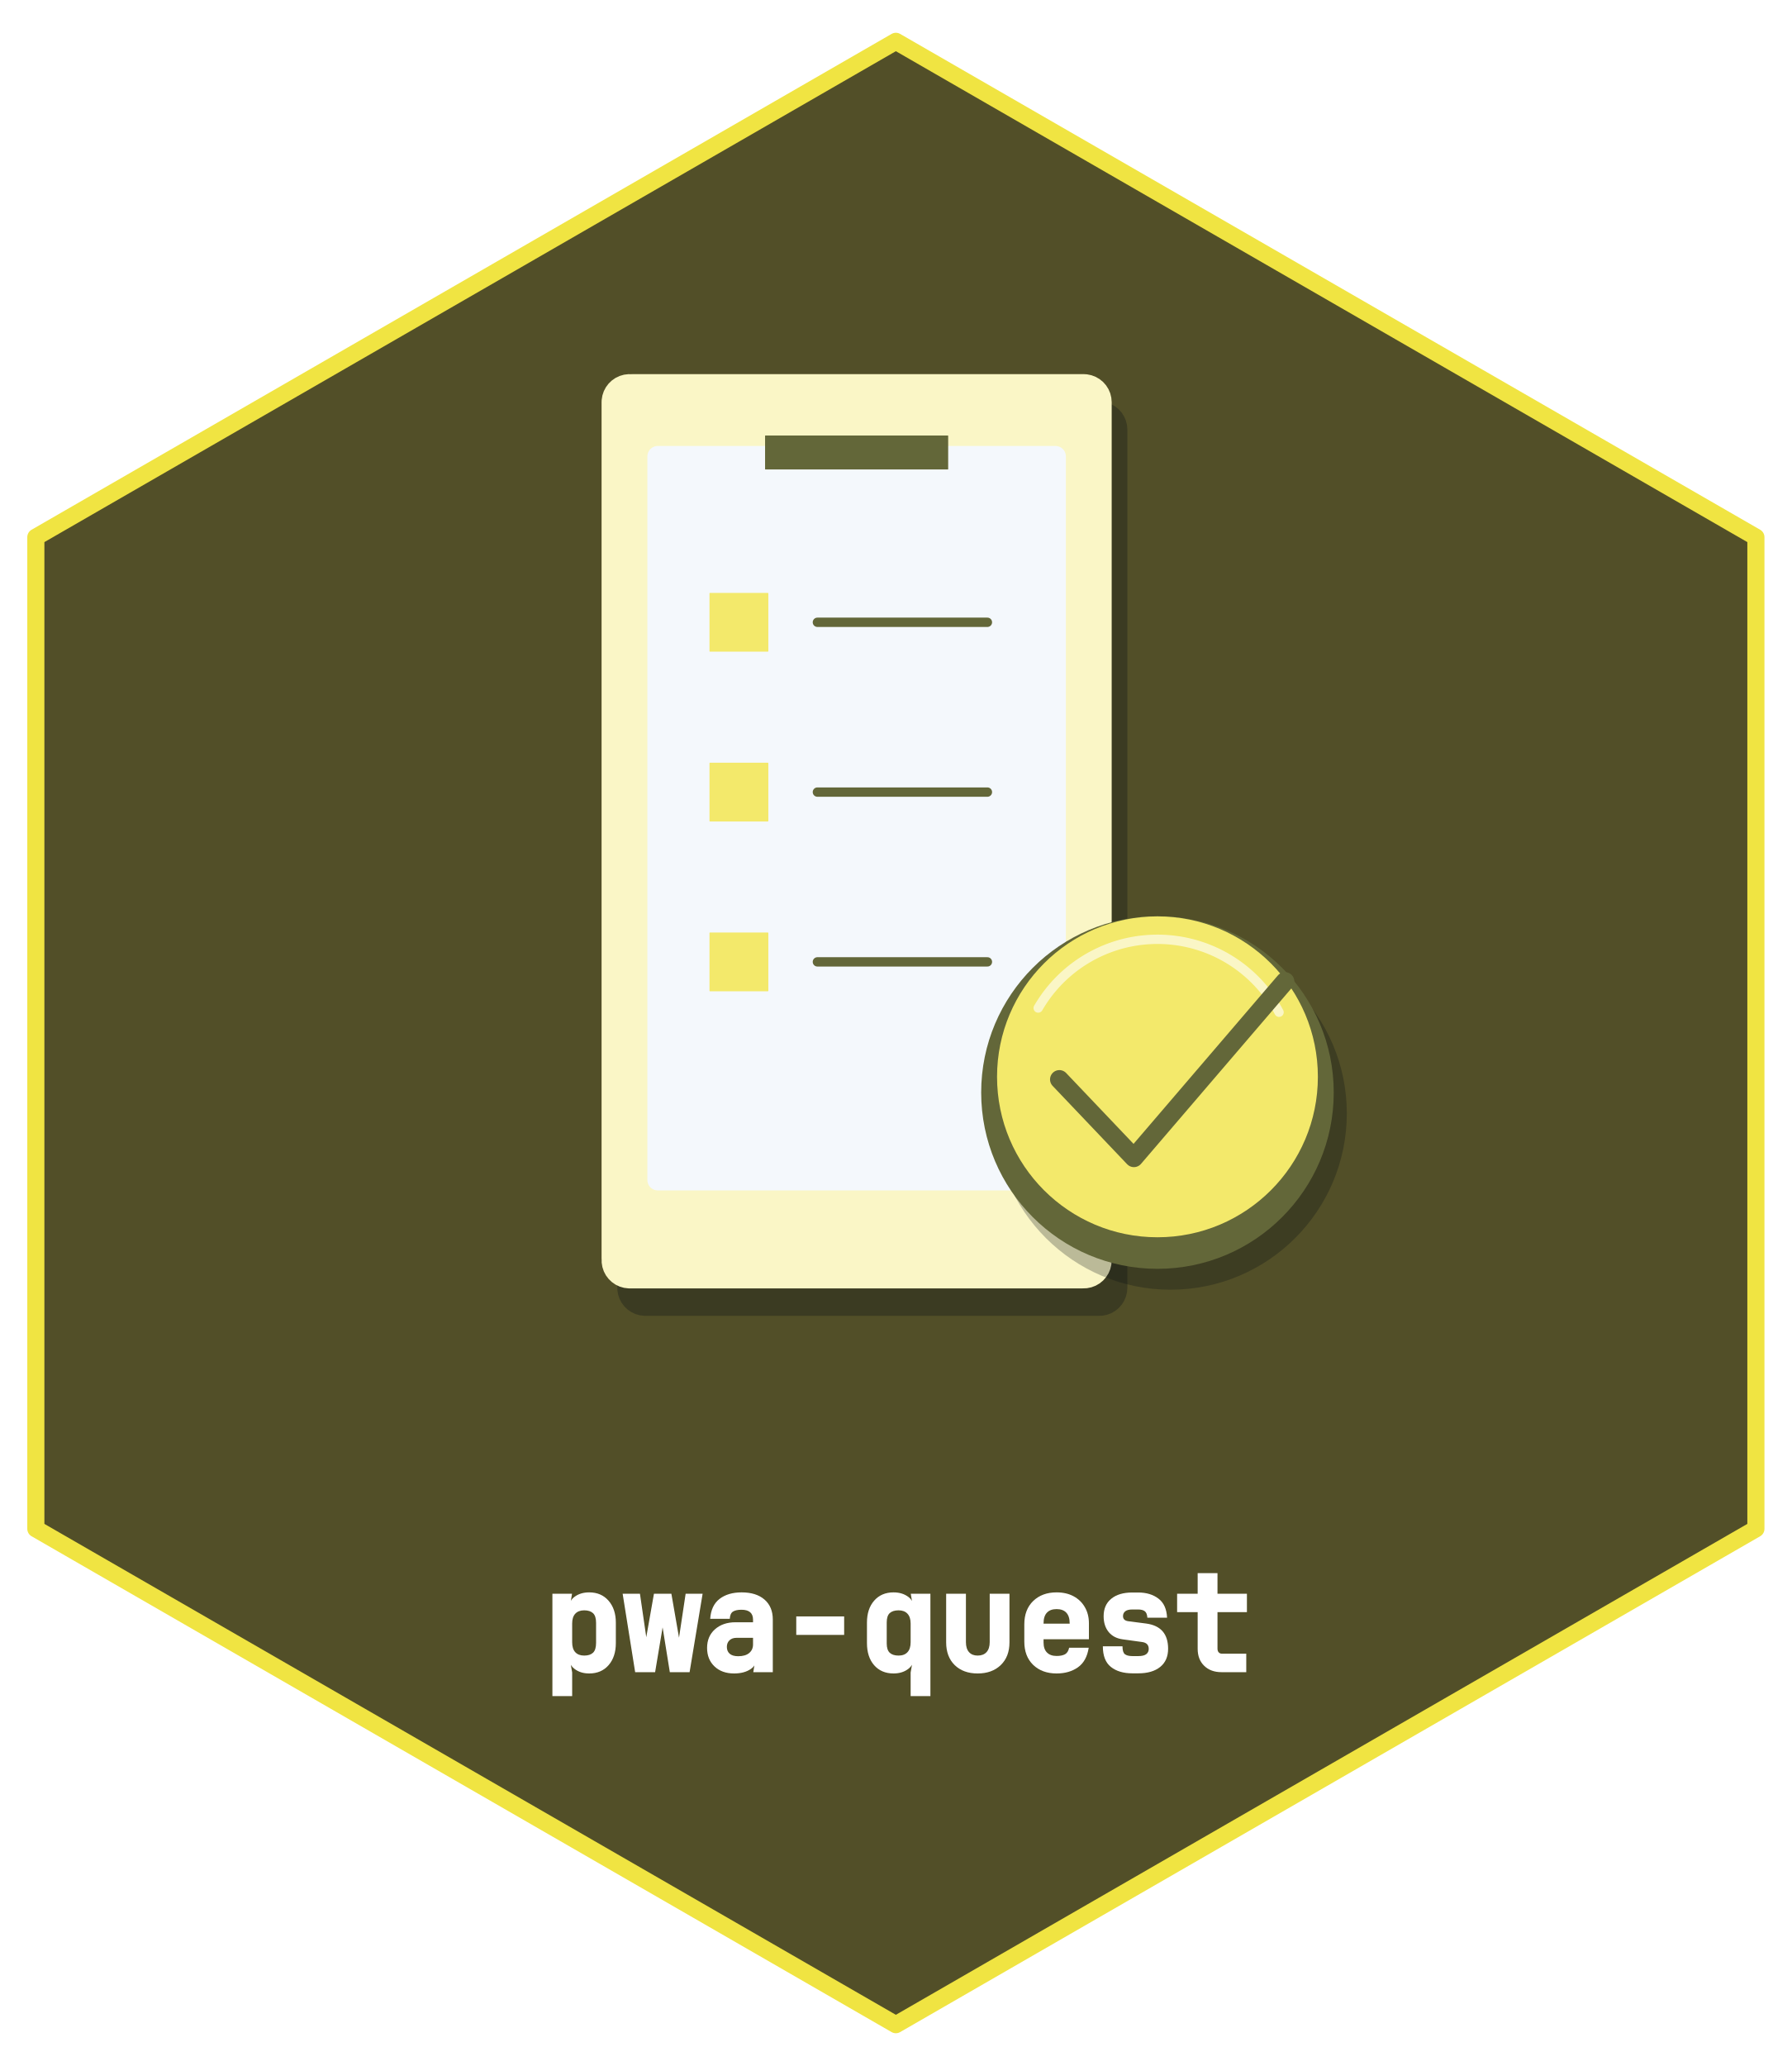
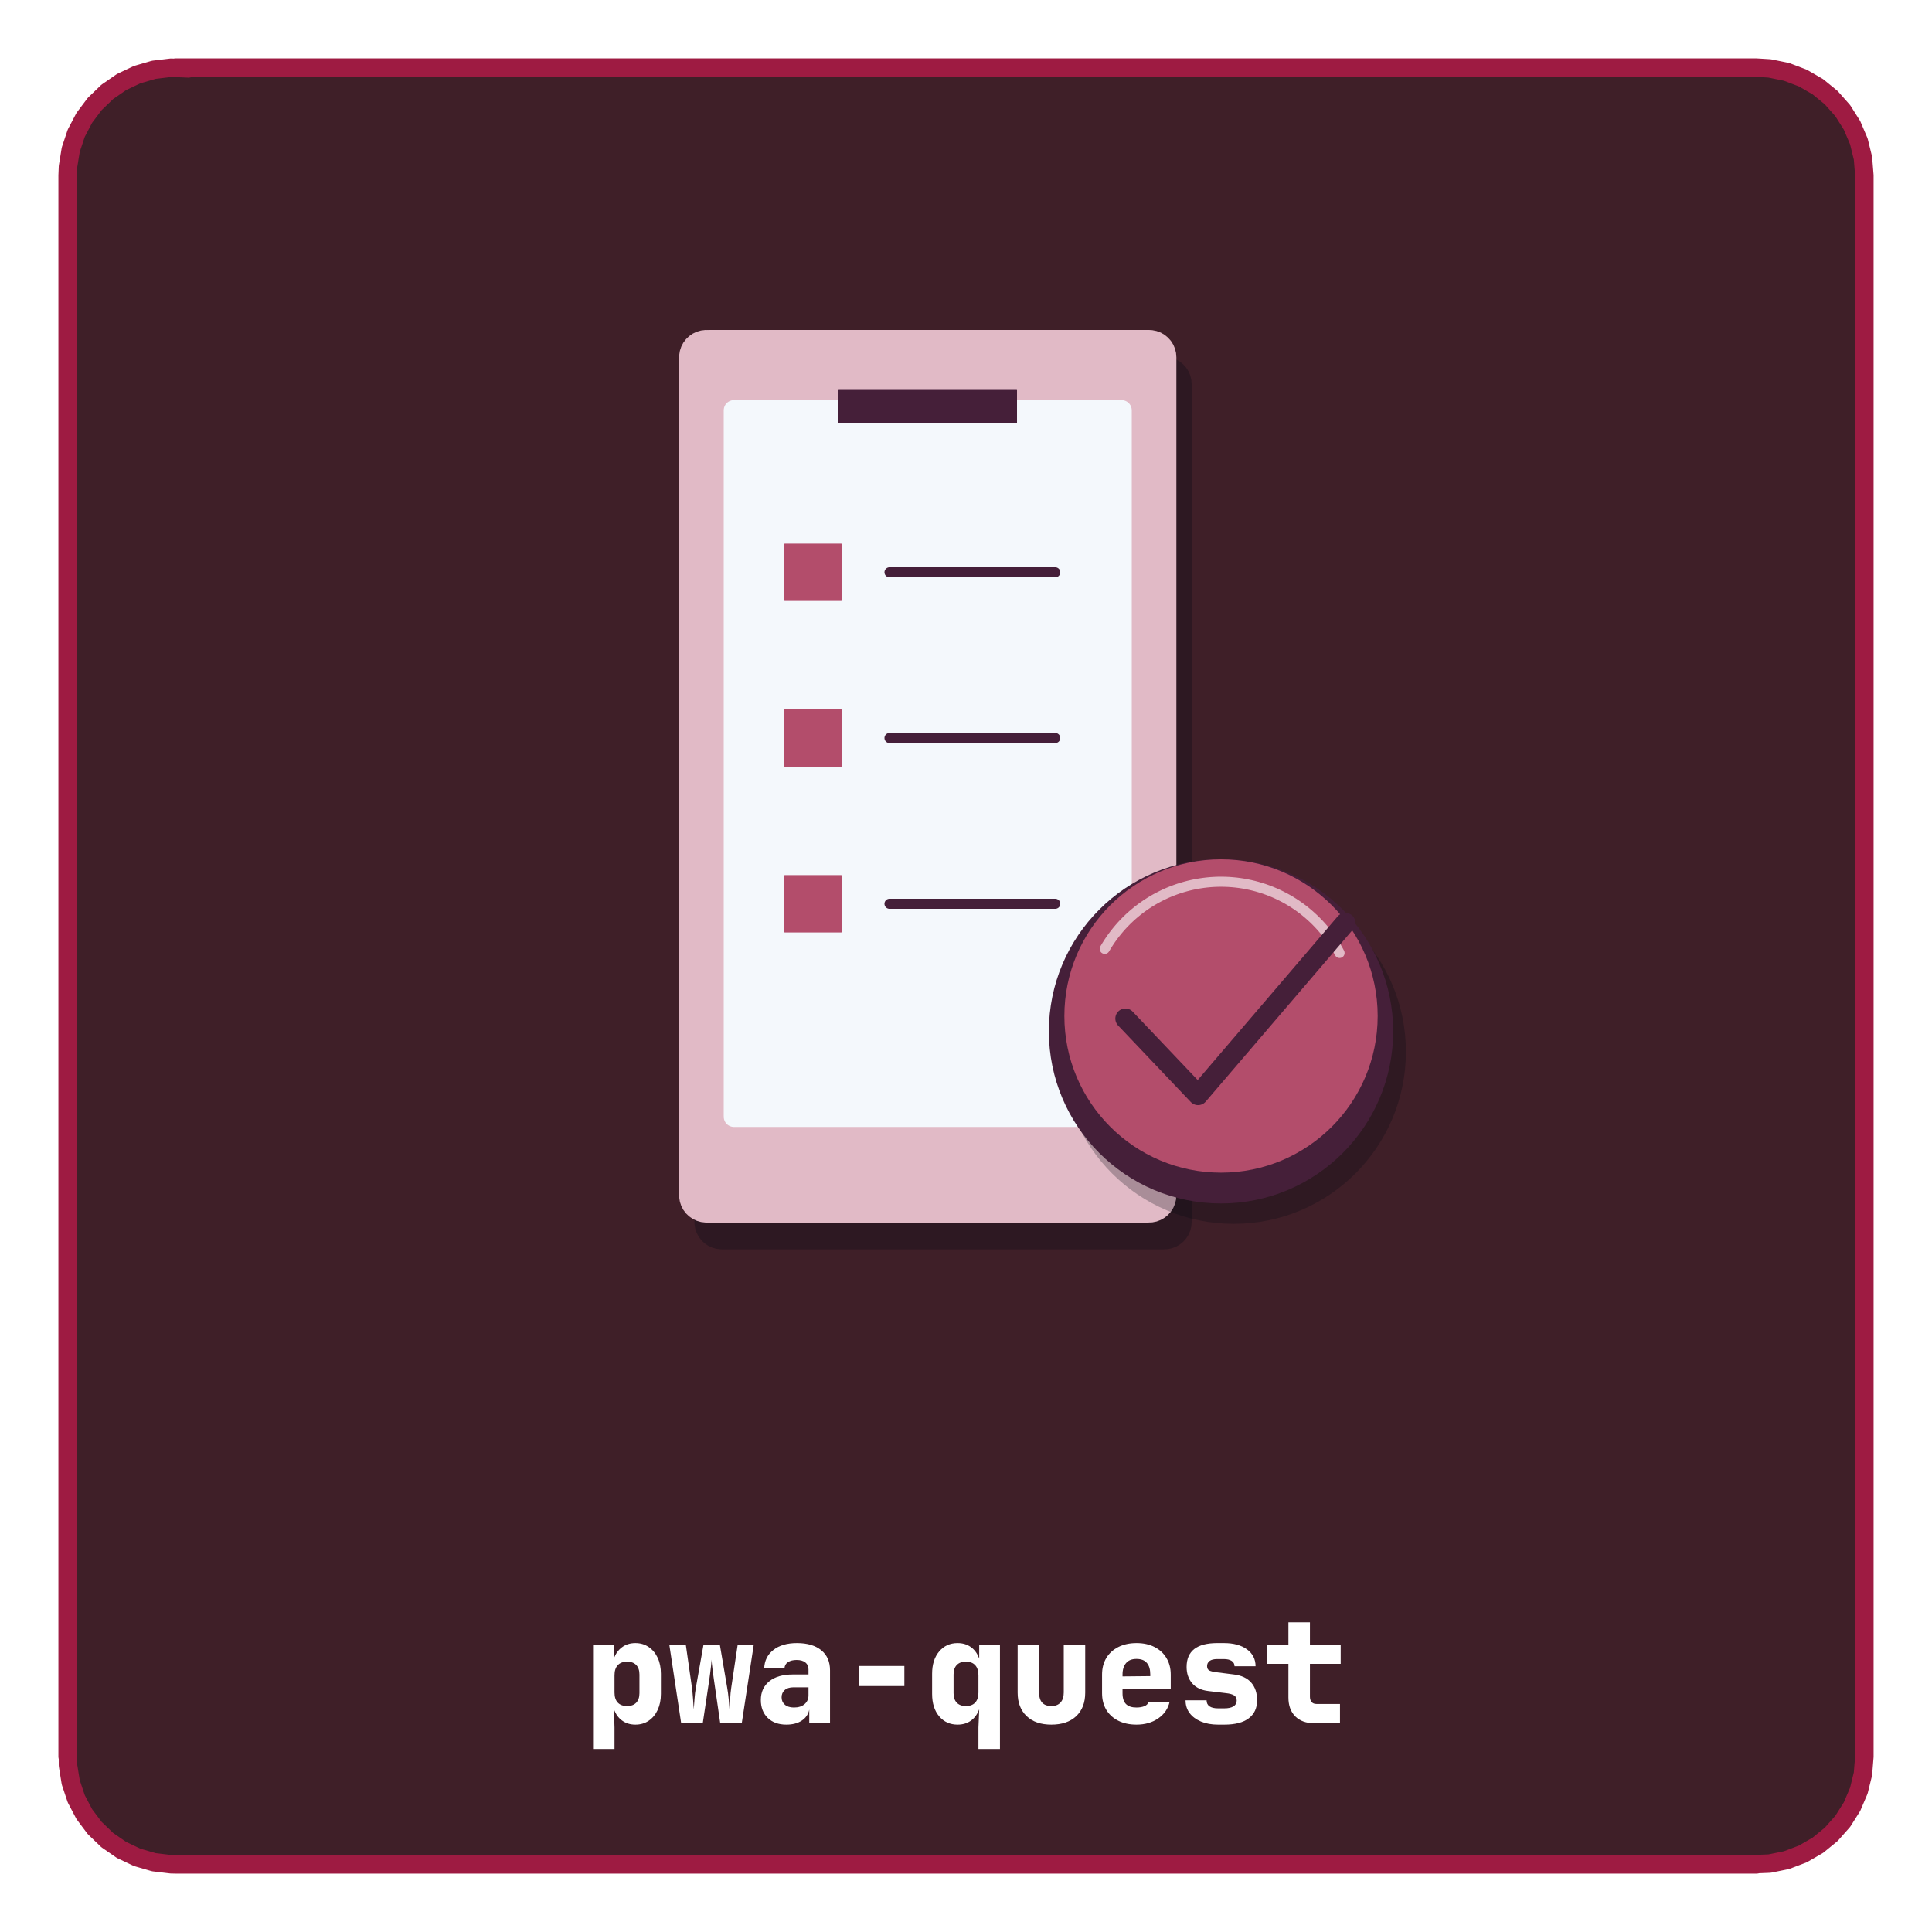
- <svg xmlns="http://www.w3.org/2000/svg" xmlns:xlink="http://www.w3.org/1999/xlink" width="432" height="498" viewBox="0 0 432 498">
+ <svg xmlns="http://www.w3.org/2000/svg" xmlns:xlink="http://www.w3.org/1999/xlink" width="432pt" height="432pt" viewBox="0 0 432 432">
  <defs>
    <g>
      <g id="glyph-0-0">
-         <path d="M 2.688 5.766 L 2.688 -18.906 L 7.422 -18.906 L 6.766 -14.922 C 6.609 -16.328 7.008 -17.395 7.969 -18.125 C 8.938 -18.863 10.133 -19.234 11.562 -19.234 C 13.508 -19.234 15.066 -18.562 16.234 -17.219 C 17.398 -15.875 17.984 -14.117 17.984 -11.953 L 17.984 -7 C 17.984 -4.801 17.398 -3.031 16.234 -1.688 C 15.066 -0.352 13.508 0.312 11.562 0.312 C 10.125 0.312 8.922 -0.07 7.953 -0.844 C 6.984 -1.613 6.566 -2.691 6.703 -4.078 L 6.734 -4.078 L 7.453 0.078 L 7.453 5.766 Z M 10.359 -4 C 11.285 -4 11.992 -4.227 12.484 -4.688 C 12.973 -5.156 13.219 -5.945 13.219 -7.062 L 13.219 -11.891 C 13.219 -12.984 12.973 -13.758 12.484 -14.219 C 11.992 -14.676 11.285 -14.906 10.359 -14.906 C 9.43 -14.906 8.711 -14.633 8.203 -14.094 C 7.703 -13.551 7.453 -12.766 7.453 -11.734 L 7.453 -7.219 C 7.453 -6.156 7.703 -5.352 8.203 -4.812 C 8.711 -4.27 9.43 -4 10.359 -4 Z M 10.359 -4 " />
+         <path d="M 2.109 5.766 L 2.109 -17.594 L 6.75 -17.594 L 6.75 -14.406 C 7.133 -15.508 7.742 -16.367 8.578 -16.984 C 9.41 -17.609 10.41 -17.922 11.578 -17.922 C 12.711 -17.922 13.707 -17.625 14.562 -17.031 C 15.414 -16.445 16.082 -15.645 16.562 -14.625 C 17.039 -13.602 17.281 -12.41 17.281 -11.047 L 17.281 -6.562 C 17.281 -5.219 17.039 -4.023 16.562 -2.984 C 16.082 -1.953 15.414 -1.145 14.562 -0.562 C 13.707 0.02 12.711 0.312 11.578 0.312 C 10.43 0.312 9.441 0.008 8.609 -0.594 C 7.773 -1.195 7.164 -2.047 6.781 -3.141 L 6.906 0.953 L 6.906 5.766 Z M 9.734 -3.844 C 10.609 -3.844 11.285 -4.094 11.766 -4.594 C 12.242 -5.094 12.484 -5.801 12.484 -6.719 L 12.484 -10.875 C 12.484 -11.812 12.242 -12.523 11.766 -13.016 C 11.285 -13.516 10.609 -13.766 9.734 -13.766 C 8.816 -13.766 8.113 -13.5 7.625 -12.969 C 7.145 -12.445 6.906 -11.695 6.906 -10.719 L 6.906 -6.875 C 6.906 -5.895 7.145 -5.145 7.625 -4.625 C 8.113 -4.102 8.816 -3.844 9.734 -3.844 Z M 9.734 -3.844 " />
      </g>
      <g id="glyph-0-1">
-         <path d="M 3.641 0 L 0.625 -18.906 L 4.797 -18.906 L 6.562 -6.766 C 6.645 -6.18 6.719 -5.547 6.781 -4.859 C 6.844 -4.18 6.664 -3.613 6.25 -3.156 C 5.852 -3.625 5.688 -4.195 5.75 -4.875 C 5.82 -5.562 5.914 -6.195 6.031 -6.781 L 8.172 -18.906 L 12.375 -18.906 L 14.484 -6.781 C 14.598 -6.195 14.691 -5.562 14.766 -4.875 C 14.836 -4.195 14.676 -3.625 14.281 -3.156 C 13.895 -3.625 13.727 -4.195 13.781 -4.875 C 13.832 -5.551 13.898 -6.18 13.984 -6.766 L 15.812 -18.906 L 19.906 -18.906 L 16.766 0 L 12 0 L 10.062 -12.031 C 9.945 -12.645 9.848 -13.316 9.766 -14.047 C 9.691 -14.785 9.852 -15.391 10.25 -15.859 C 10.664 -15.391 10.828 -14.785 10.734 -14.047 C 10.641 -13.316 10.551 -12.648 10.469 -12.047 L 8.453 0 Z M 3.641 0 " />
+         <path d="M 2.812 0 L 0.156 -17.594 L 3.844 -17.594 L 5.219 -8 C 5.32 -7.188 5.406 -6.32 5.469 -5.406 C 5.531 -4.488 5.582 -3.723 5.625 -3.109 C 5.676 -3.723 5.734 -4.488 5.797 -5.406 C 5.859 -6.32 5.961 -7.188 6.109 -8 L 7.812 -17.594 L 11.453 -17.594 L 13.094 -8 C 13.238 -7.188 13.352 -6.316 13.438 -5.391 C 13.52 -4.461 13.582 -3.691 13.625 -3.078 C 13.676 -3.691 13.723 -4.461 13.766 -5.391 C 13.805 -6.316 13.891 -7.188 14.016 -8 L 15.453 -17.594 L 19.047 -17.594 L 16.359 0 L 11.547 0 L 10.109 -9.922 C 10.023 -10.535 9.926 -11.27 9.812 -12.125 C 9.707 -12.977 9.633 -13.68 9.594 -14.234 C 9.594 -13.879 9.562 -13.43 9.5 -12.891 C 9.438 -12.359 9.375 -11.832 9.312 -11.312 C 9.25 -10.789 9.188 -10.328 9.125 -9.922 L 7.641 0 Z M 2.812 0 " />
      </g>
      <g id="glyph-0-2">
-         <path d="M 8.5 0.312 C 6.531 0.312 4.953 -0.254 3.766 -1.391 C 2.578 -2.523 1.984 -4.008 1.984 -5.844 C 1.984 -7.707 2.613 -9.203 3.875 -10.328 C 5.145 -11.461 6.801 -12.031 8.844 -12.031 L 13.062 -12.031 L 13.062 -12.656 C 13.062 -14.25 12.133 -15.047 10.281 -15.047 C 9.383 -15.047 8.703 -14.898 8.234 -14.609 C 7.766 -14.316 7.504 -13.734 7.453 -12.859 L 2.734 -12.859 C 2.879 -15.004 3.629 -16.602 4.984 -17.656 C 6.348 -18.707 8.125 -19.234 10.312 -19.234 C 12.656 -19.234 14.492 -18.656 15.828 -17.5 C 17.16 -16.344 17.828 -14.738 17.828 -12.688 L 17.828 0 L 13.125 0 L 13.75 -3.922 L 13.781 -3.922 C 14.008 -2.555 13.598 -1.508 12.547 -0.781 C 11.492 -0.051 10.145 0.312 8.5 0.312 Z M 9.484 -3.844 C 10.629 -3.844 11.508 -4.098 12.125 -4.609 C 12.75 -5.129 13.062 -5.816 13.062 -6.672 L 13.062 -8.281 L 9.109 -8.281 C 8.367 -8.281 7.789 -8.078 7.375 -7.672 C 6.957 -7.266 6.75 -6.738 6.75 -6.094 C 6.75 -5.395 6.977 -4.844 7.438 -4.438 C 7.906 -4.039 8.586 -3.844 9.484 -3.844 Z M 9.484 -3.844 " />
+         <path d="M 7.328 0.312 C 5.578 0.312 4.188 -0.191 3.156 -1.203 C 2.133 -2.211 1.625 -3.539 1.625 -5.188 C 1.625 -6.957 2.254 -8.352 3.516 -9.375 C 4.773 -10.395 6.547 -10.906 8.828 -10.906 L 12.281 -10.906 L 12.281 -12.031 C 12.281 -12.695 12.051 -13.211 11.594 -13.578 C 11.133 -13.953 10.477 -14.141 9.625 -14.141 C 8.82 -14.141 8.176 -13.977 7.688 -13.656 C 7.207 -13.344 6.945 -12.875 6.906 -12.25 L 2.375 -12.25 C 2.438 -13.977 3.117 -15.352 4.422 -16.375 C 5.723 -17.406 7.484 -17.922 9.703 -17.922 C 12.023 -17.922 13.836 -17.383 15.141 -16.312 C 16.441 -15.25 17.094 -13.758 17.094 -11.844 L 17.094 0 L 12.453 0 L 12.453 -3.047 C 12.234 -1.992 11.672 -1.172 10.766 -0.578 C 9.859 0.016 8.711 0.312 7.328 0.312 Z M 9.031 -3.516 C 10.031 -3.516 10.82 -3.766 11.406 -4.266 C 11.988 -4.773 12.281 -5.43 12.281 -6.234 L 12.281 -8.031 L 8.922 -8.031 C 8.066 -8.031 7.41 -7.82 6.953 -7.406 C 6.492 -6.988 6.266 -6.453 6.266 -5.797 C 6.266 -5.129 6.504 -4.582 6.984 -4.156 C 7.473 -3.727 8.156 -3.516 9.031 -3.516 Z M 9.031 -3.516 " />
      </g>
      <g id="glyph-0-3">
-         <path d="M 4.484 -8.984 L 4.484 -13.438 L 16.031 -13.438 L 16.031 -8.984 Z M 4.484 -8.984 " />
+         <path d="M 4.484 -8.312 L 4.484 -12.797 L 14.719 -12.797 L 14.719 -8.312 Z M 4.484 -8.312 " />
      </g>
      <g id="glyph-0-4">
-         <path d="M 13.062 5.766 L 13.062 0.078 L 13.75 -3.859 L 13.812 -3.844 C 13.895 -2.531 13.453 -1.508 12.484 -0.781 C 11.523 -0.051 10.344 0.312 8.938 0.312 C 6.988 0.312 5.43 -0.348 4.266 -1.672 C 3.109 -3.004 2.531 -4.781 2.531 -7 L 2.531 -11.953 C 2.531 -14.148 3.109 -15.91 4.266 -17.234 C 5.43 -18.566 6.988 -19.234 8.938 -19.234 C 10.363 -19.234 11.562 -18.863 12.531 -18.125 C 13.5 -17.395 13.906 -16.328 13.75 -14.922 L 13.094 -18.906 L 17.828 -18.906 L 17.828 5.766 Z M 10.156 -4 C 11.082 -4 11.797 -4.27 12.297 -4.812 C 12.805 -5.352 13.062 -6.156 13.062 -7.219 L 13.062 -11.734 C 13.062 -12.766 12.805 -13.551 12.297 -14.094 C 11.797 -14.633 11.082 -14.906 10.156 -14.906 C 9.219 -14.906 8.504 -14.68 8.016 -14.234 C 7.535 -13.785 7.297 -13.035 7.297 -11.984 L 7.297 -6.922 C 7.297 -5.879 7.539 -5.129 8.031 -4.672 C 8.52 -4.223 9.227 -4 10.156 -4 Z M 10.156 -4 " />
+         <path d="M 12.281 5.766 L 12.281 0.953 L 12.453 -3.047 L 12.422 -3.047 C 12.016 -1.973 11.398 -1.145 10.578 -0.562 C 9.754 0.02 8.766 0.312 7.609 0.312 C 5.93 0.312 4.562 -0.305 3.5 -1.547 C 2.445 -2.797 1.922 -4.469 1.922 -6.562 L 1.922 -11.047 C 1.922 -13.129 2.445 -14.797 3.5 -16.047 C 4.562 -17.297 5.93 -17.922 7.609 -17.922 C 8.785 -17.922 9.789 -17.613 10.625 -17 C 11.457 -16.395 12.066 -15.539 12.453 -14.438 L 12.453 -17.594 L 17.094 -17.594 L 17.094 5.766 Z M 9.469 -3.844 C 10.383 -3.844 11.082 -4.102 11.562 -4.625 C 12.039 -5.145 12.281 -5.895 12.281 -6.875 L 12.281 -10.719 C 12.281 -11.695 12.039 -12.445 11.562 -12.969 C 11.082 -13.5 10.383 -13.766 9.469 -13.766 C 8.594 -13.766 7.914 -13.516 7.438 -13.016 C 6.957 -12.523 6.719 -11.812 6.719 -10.875 L 6.719 -6.719 C 6.719 -5.801 6.957 -5.094 7.438 -4.594 C 7.914 -4.094 8.594 -3.844 9.469 -3.844 Z M 9.469 -3.844 " />
      </g>
      <g id="glyph-0-5">
-         <path d="M 10.219 0.312 C 7.914 0.312 6.07 -0.359 4.688 -1.703 C 3.312 -3.055 2.625 -4.883 2.625 -7.188 L 2.625 -18.906 L 7.391 -18.906 L 7.391 -7.219 C 7.391 -6.188 7.641 -5.391 8.141 -4.828 C 8.641 -4.273 9.332 -4 10.219 -4 C 11.133 -4 11.848 -4.273 12.359 -4.828 C 12.867 -5.391 13.125 -6.188 13.125 -7.219 L 13.125 -18.906 L 17.891 -18.906 L 17.891 -7.188 C 17.891 -4.883 17.188 -3.055 15.781 -1.703 C 14.383 -0.359 12.531 0.312 10.219 0.312 Z M 10.219 0.312 " />
+         <path d="M 9.594 0.312 C 7.227 0.312 5.379 -0.32 4.047 -1.594 C 2.711 -2.875 2.047 -4.625 2.047 -6.844 L 2.047 -17.594 L 6.844 -17.594 L 6.844 -6.875 C 6.844 -4.852 7.758 -3.844 9.594 -3.844 C 10.469 -3.844 11.145 -4.102 11.625 -4.625 C 12.113 -5.145 12.359 -5.895 12.359 -6.875 L 12.359 -17.594 L 17.156 -17.594 L 17.156 -6.844 C 17.156 -4.602 16.484 -2.848 15.141 -1.578 C 13.797 -0.316 11.945 0.312 9.594 0.312 Z M 9.594 0.312 " />
      </g>
      <g id="glyph-0-6">
-         <path d="M 10.25 0.312 C 7.926 0.312 6.047 -0.375 4.609 -1.75 C 3.18 -3.133 2.469 -5.008 2.469 -7.375 L 2.469 -11.531 C 2.469 -13.895 3.18 -15.77 4.609 -17.156 C 6.047 -18.539 7.926 -19.234 10.25 -19.234 C 11.82 -19.234 13.188 -18.922 14.344 -18.297 C 15.508 -17.672 16.414 -16.797 17.062 -15.672 C 17.719 -14.547 18.047 -13.242 18.047 -11.766 L 18.047 -7.938 L 7.109 -7.938 L 7.109 -7.156 C 7.109 -6.094 7.383 -5.285 7.938 -4.734 C 8.488 -4.18 9.258 -3.906 10.25 -3.906 C 11.102 -3.906 11.781 -4.039 12.281 -4.312 C 12.781 -4.594 13.113 -5.117 13.281 -5.891 L 18 -5.891 C 17.656 -3.711 16.781 -2.133 15.375 -1.156 C 13.977 -0.176 12.27 0.312 10.25 0.312 Z M 7.109 -11.766 L 7.109 -11.688 L 13.406 -11.688 L 13.406 -11.797 C 13.406 -12.922 13.133 -13.77 12.594 -14.344 C 12.062 -14.914 11.281 -15.203 10.25 -15.203 C 9.227 -15.203 8.445 -14.91 7.906 -14.328 C 7.375 -13.754 7.109 -12.898 7.109 -11.766 Z M 7.109 -11.766 " />
+         <path d="M 9.625 0.312 C 8.07 0.312 6.711 0.02 5.547 -0.562 C 4.391 -1.145 3.492 -1.961 2.859 -3.016 C 2.234 -4.078 1.922 -5.312 1.922 -6.719 L 1.922 -10.875 C 1.922 -12.281 2.234 -13.508 2.859 -14.562 C 3.492 -15.625 4.391 -16.445 5.547 -17.031 C 6.711 -17.625 8.07 -17.922 9.625 -17.922 C 11.188 -17.922 12.535 -17.625 13.672 -17.031 C 14.816 -16.445 15.703 -15.625 16.328 -14.562 C 16.961 -13.508 17.281 -12.281 17.281 -10.875 L 17.281 -7.609 L 6.5 -7.609 L 6.5 -6.719 C 6.5 -5.613 6.758 -4.801 7.281 -4.281 C 7.801 -3.77 8.582 -3.516 9.625 -3.516 C 10.312 -3.516 10.91 -3.617 11.422 -3.828 C 11.93 -4.047 12.227 -4.367 12.312 -4.797 L 17.031 -4.797 C 16.688 -3.266 15.844 -2.031 14.5 -1.094 C 13.156 -0.156 11.531 0.312 9.625 0.312 Z M 6.5 -10.875 L 6.5 -10.469 L 12.703 -10.531 L 12.703 -10.938 C 12.703 -12.031 12.453 -12.875 11.953 -13.469 C 11.453 -14.07 10.676 -14.375 9.625 -14.375 C 8.582 -14.375 7.801 -14.062 7.281 -13.438 C 6.758 -12.82 6.5 -11.969 6.5 -10.875 Z M 6.5 -10.875 " />
      </g>
      <g id="glyph-0-7">
-         <path d="M 9.547 0.281 C 7.367 0.281 5.633 -0.234 4.344 -1.266 C 3.051 -2.297 2.406 -3.953 2.406 -6.234 L 7.141 -6.234 C 7.141 -5.266 7.332 -4.629 7.719 -4.328 C 8.113 -4.023 8.723 -3.875 9.547 -3.875 L 10.953 -3.875 C 11.816 -3.875 12.453 -4.023 12.859 -4.328 C 13.266 -4.641 13.469 -5.066 13.469 -5.609 C 13.469 -6.566 12.941 -7.117 11.891 -7.266 L 7.25 -7.906 C 5.781 -8.094 4.633 -8.68 3.812 -9.672 C 3 -10.672 2.594 -11.941 2.594 -13.484 C 2.594 -15.297 3.207 -16.703 4.438 -17.703 C 5.664 -18.703 7.348 -19.203 9.484 -19.203 L 10.922 -19.203 C 12.91 -19.203 14.547 -18.707 15.828 -17.719 C 17.109 -16.738 17.797 -15.207 17.891 -13.125 L 13.141 -13.125 C 13.086 -13.906 12.875 -14.43 12.5 -14.703 C 12.133 -14.973 11.609 -15.109 10.922 -15.109 L 9.484 -15.109 C 8.723 -15.109 8.16 -14.961 7.797 -14.672 C 7.441 -14.379 7.266 -13.992 7.266 -13.516 C 7.266 -12.805 7.688 -12.395 8.531 -12.281 L 12.875 -11.719 C 16.383 -11.238 18.141 -9.211 18.141 -5.641 C 18.141 -3.754 17.504 -2.297 16.234 -1.266 C 14.961 -0.234 13.203 0.281 10.953 0.281 Z M 9.547 0.281 " />
+         <path d="M 8.859 0.312 C 7.41 0.312 6.141 0.082 5.047 -0.375 C 3.961 -0.832 3.113 -1.461 2.5 -2.266 C 1.895 -3.078 1.594 -4.031 1.594 -5.125 L 6.297 -5.125 C 6.297 -4.52 6.52 -4.066 6.969 -3.766 C 7.414 -3.473 8.047 -3.328 8.859 -3.328 L 10.266 -3.328 C 11.141 -3.328 11.816 -3.473 12.297 -3.766 C 12.785 -4.066 13.031 -4.5 13.031 -5.062 C 13.031 -5.594 12.836 -5.977 12.453 -6.219 C 12.066 -6.469 11.477 -6.633 10.688 -6.719 L 6.656 -7.203 C 5.094 -7.391 3.895 -7.969 3.062 -8.938 C 2.238 -9.914 1.828 -11.129 1.828 -12.578 C 1.828 -16.141 4.109 -17.922 8.672 -17.922 L 10.172 -17.922 C 12.328 -17.922 14.047 -17.453 15.328 -16.516 C 16.609 -15.578 17.25 -14.316 17.25 -12.734 L 12.547 -12.734 C 12.547 -13.242 12.336 -13.641 11.922 -13.922 C 11.504 -14.203 10.922 -14.344 10.172 -14.344 L 8.672 -14.344 C 7.922 -14.344 7.352 -14.203 6.969 -13.922 C 6.594 -13.641 6.406 -13.254 6.406 -12.766 C 6.406 -12.273 6.586 -11.941 6.953 -11.766 C 7.328 -11.598 7.859 -11.473 8.547 -11.391 L 12.391 -10.906 C 14.109 -10.695 15.406 -10.086 16.281 -9.078 C 17.156 -8.078 17.594 -6.758 17.594 -5.125 C 17.594 -3.395 16.973 -2.055 15.734 -1.109 C 14.504 -0.16 12.68 0.312 10.266 0.312 Z M 8.859 0.312 " />
      </g>
      <g id="glyph-0-8">
-         <path d="M 12.016 0 C 10.285 0 8.895 -0.508 7.844 -1.531 C 6.789 -2.551 6.266 -3.922 6.266 -5.641 L 6.266 -14.469 L 1.312 -14.469 L 1.312 -18.906 L 6.266 -18.906 L 6.266 -23.875 L 11.047 -23.875 L 11.047 -18.906 L 18.141 -18.906 L 18.141 -14.469 L 11.047 -14.469 L 11.047 -5.688 C 11.047 -5.289 11.145 -4.984 11.344 -4.766 C 11.539 -4.555 11.816 -4.453 12.172 -4.453 L 17.984 -4.453 L 17.984 0 Z M 12.016 0 " />
+         <path d="M 11.359 0 C 9.566 0 8.156 -0.508 7.125 -1.531 C 6.102 -2.562 5.594 -3.973 5.594 -5.766 L 5.594 -13.281 L 0.859 -13.281 L 0.859 -17.594 L 5.594 -17.594 L 5.594 -22.562 L 10.406 -22.562 L 10.406 -17.594 L 17.281 -17.594 L 17.281 -13.281 L 10.406 -13.281 L 10.406 -5.922 C 10.406 -5.453 10.523 -5.066 10.766 -4.766 C 11.016 -4.461 11.375 -4.312 11.844 -4.312 L 17.125 -4.312 L 17.125 0 Z M 11.359 0 " />
      </g>
    </g>
  </defs>
-   <path fill-rule="nonzero" fill="rgb(32.157%, 30.98%, 15.686%)" fill-opacity="1" stroke-width="4.125" stroke-linecap="round" stroke-linejoin="round" stroke="rgb(94.118%, 89.412%, 25.882%)" stroke-opacity="1" stroke-miterlimit="10" d="M 216 9.961 L 423.359 129.48 L 423.359 368.52 L 216 488.039 L 8.641 368.52 L 8.641 129.48 Z M 216 9.961 " />
-   <path fill-rule="nonzero" fill="rgb(1.176%, 3.922%, 7.059%)" fill-opacity="0.278" d="M 155.594 317.176 L 265.055 317.176 L 264.781 317.172 L 265.871 317.129 L 266.938 316.91 L 267.953 316.523 L 268.898 315.98 L 269.738 315.293 L 270.461 314.477 L 271.043 313.555 L 271.469 312.555 L 271.73 311.496 L 271.82 310.414 L 271.82 103.559 L 271.73 102.473 L 271.469 101.414 L 271.043 100.414 L 270.461 99.492 L 269.738 98.68 L 268.898 97.988 L 267.953 97.445 L 266.938 97.059 L 265.871 96.844 L 265.055 96.793 L 155.594 96.793 L 156.406 96.844 L 155.32 96.797 L 154.238 96.93 L 153.195 97.23 L 152.211 97.699 L 151.316 98.316 L 150.531 99.07 L 149.875 99.941 L 149.371 100.906 L 149.023 101.938 L 148.852 103.012 L 148.828 103.559 L 148.828 310.414 L 148.852 309.867 L 148.852 310.957 L 149.023 312.031 L 149.371 313.062 L 149.875 314.027 L 150.531 314.898 L 151.316 315.652 L 152.211 316.27 L 153.195 316.738 L 154.238 317.039 L 155.32 317.172 Z M 155.594 317.176 " />
-   <path fill-rule="nonzero" fill="rgb(98.039%, 96.471%, 77.647%)" fill-opacity="1" d="M 151.809 310.566 L 261.27 310.566 L 260.996 310.559 L 262.086 310.516 L 263.152 310.297 L 264.168 309.914 L 265.113 309.367 L 265.957 308.68 L 266.68 307.863 L 267.258 306.945 L 267.688 305.941 L 267.945 304.887 L 268.035 303.801 L 268.035 96.945 L 267.945 95.859 L 267.688 94.805 L 267.258 93.801 L 266.68 92.883 L 265.957 92.066 L 265.113 91.379 L 264.168 90.836 L 263.152 90.449 L 262.086 90.23 L 261.27 90.18 L 151.809 90.18 L 152.625 90.23 L 151.535 90.188 L 150.457 90.316 L 149.41 90.621 L 148.426 91.086 L 147.531 91.707 L 146.746 92.461 L 146.09 93.332 L 145.586 94.293 L 145.242 95.328 L 145.066 96.402 L 145.043 96.945 L 145.043 303.801 L 145.066 303.258 L 145.066 304.344 L 145.242 305.418 L 145.586 306.453 L 146.09 307.418 L 146.746 308.285 L 147.531 309.039 L 148.426 309.66 L 149.41 310.125 L 150.457 310.43 L 151.535 310.559 Z M 151.809 310.566 " />
-   <path fill-rule="nonzero" fill="rgb(95.686%, 97.255%, 98.824%)" fill-opacity="1" d="M 158.605 286.953 L 254.473 286.953 L 254.371 286.949 L 254.777 286.934 L 255.176 286.852 L 255.555 286.711 L 255.906 286.508 L 256.223 286.25 L 256.492 285.945 L 256.707 285.602 L 256.867 285.23 L 256.965 284.836 L 256.996 284.43 L 256.996 110.02 L 256.965 109.613 L 256.867 109.223 L 256.707 108.848 L 256.492 108.504 L 256.223 108.199 L 255.906 107.945 L 255.555 107.742 L 255.176 107.598 L 254.777 107.516 L 254.473 107.496 L 158.605 107.496 L 158.91 107.516 L 158.504 107.5 L 158.102 107.547 L 157.711 107.66 L 157.344 107.836 L 157.008 108.066 L 156.715 108.348 L 156.473 108.672 L 156.285 109.031 L 156.156 109.418 L 156.09 109.816 L 156.082 110.02 L 156.082 284.43 L 156.09 284.227 L 156.09 284.633 L 156.156 285.035 L 156.285 285.418 L 156.473 285.777 L 156.715 286.102 L 157.008 286.383 L 157.344 286.613 L 157.711 286.789 L 158.102 286.902 L 158.504 286.949 Z M 158.605 286.953 " />
-   <path fill-rule="nonzero" fill="rgb(38.824%, 40.392%, 22.353%)" fill-opacity="1" d="M 184.562 113.164 L 228.516 113.164 L 228.512 113.164 L 228.527 113.164 L 228.559 113.156 L 228.57 113.148 L 228.586 113.137 L 228.602 113.113 L 228.609 113.098 L 228.613 113.082 L 228.613 105.062 L 228.609 105.047 L 228.594 105.016 L 228.586 105.004 L 228.57 104.996 L 228.559 104.988 L 228.543 104.98 L 228.527 104.98 L 228.516 104.977 L 184.562 104.977 L 184.574 104.98 L 184.559 104.977 L 184.527 104.984 L 184.512 104.992 L 184.5 105 L 184.488 105.012 L 184.48 105.023 L 184.473 105.039 L 184.465 105.07 L 184.465 113.066 L 184.465 113.059 L 184.465 113.074 L 184.473 113.105 L 184.48 113.117 L 184.488 113.133 L 184.5 113.141 L 184.512 113.152 L 184.559 113.164 Z M 184.562 113.164 " />
-   <path fill-rule="nonzero" fill="rgb(95.294%, 91.373%, 41.961%)" fill-opacity="1" d="M 171.203 157.082 L 185.109 157.082 L 185.105 157.082 L 185.129 157.082 L 185.148 157.078 L 185.172 157.07 L 185.191 157.059 L 185.223 157.027 L 185.246 156.988 L 185.254 156.941 L 185.254 143.059 L 185.246 143.012 L 185.223 142.973 L 185.191 142.941 L 185.172 142.93 L 185.148 142.922 L 185.109 142.914 L 171.203 142.914 L 171.219 142.918 L 171.176 142.918 L 171.152 142.926 L 171.133 142.934 L 171.113 142.949 L 171.082 142.98 L 171.074 143.004 L 171.066 143.023 L 171.062 143.047 L 171.062 156.941 L 171.062 156.93 L 171.062 156.953 L 171.066 156.977 L 171.082 157.016 L 171.098 157.035 L 171.113 157.051 L 171.133 157.066 L 171.152 157.074 L 171.176 157.082 Z M 171.203 157.082 " />
-   <path fill="none" stroke-width="2.25" stroke-linecap="round" stroke-linejoin="round" stroke="rgb(38.824%, 40.392%, 22.353%)" stroke-opacity="1" stroke-miterlimit="10" d="M 197.078 150 L 238.074 150 " />
-   <path fill-rule="nonzero" fill="rgb(95.294%, 91.373%, 41.961%)" fill-opacity="1" d="M 171.203 198.012 L 185.109 198.012 L 185.105 198.012 L 185.129 198.012 L 185.148 198.008 L 185.172 198 L 185.191 197.988 L 185.223 197.957 L 185.234 197.938 L 185.246 197.914 L 185.25 197.895 L 185.254 197.871 L 185.254 183.984 L 185.25 183.965 L 185.246 183.941 L 185.223 183.902 L 185.207 183.883 L 185.191 183.871 L 185.172 183.859 L 185.148 183.852 L 185.129 183.844 L 171.203 183.844 L 171.219 183.844 L 171.195 183.844 L 171.176 183.848 L 171.152 183.855 L 171.133 183.863 L 171.113 183.875 L 171.098 183.891 L 171.082 183.91 L 171.074 183.93 L 171.066 183.953 L 171.062 183.977 L 171.062 197.871 L 171.062 197.859 L 171.062 197.883 L 171.066 197.902 L 171.074 197.926 L 171.082 197.945 L 171.098 197.965 L 171.113 197.98 L 171.152 198.004 L 171.176 198.008 L 171.195 198.012 Z M 171.203 198.012 " />
-   <path fill="none" stroke-width="2.25" stroke-linecap="round" stroke-linejoin="round" stroke="rgb(38.824%, 40.392%, 22.353%)" stroke-opacity="1" stroke-miterlimit="10" d="M 197.078 190.93 L 238.074 190.93 " />
-   <path fill-rule="nonzero" fill="rgb(95.294%, 91.373%, 41.961%)" fill-opacity="1" d="M 171.203 238.941 L 185.109 238.941 L 185.105 238.941 L 185.129 238.941 L 185.148 238.934 L 185.172 238.926 L 185.191 238.914 L 185.207 238.902 L 185.223 238.883 L 185.246 238.844 L 185.25 238.82 L 185.254 238.801 L 185.254 224.914 L 185.25 224.891 L 185.246 224.871 L 185.234 224.848 L 185.223 224.828 L 185.191 224.797 L 185.172 224.785 L 185.148 224.777 L 185.129 224.773 L 171.203 224.773 L 171.219 224.773 L 171.195 224.773 L 171.176 224.777 L 171.152 224.781 L 171.113 224.805 L 171.098 224.82 L 171.082 224.84 L 171.066 224.879 L 171.062 224.902 L 171.062 238.801 L 171.062 238.789 L 171.062 238.809 L 171.066 238.832 L 171.074 238.855 L 171.082 238.875 L 171.098 238.895 L 171.113 238.91 L 171.133 238.922 L 171.152 238.93 L 171.176 238.938 L 171.195 238.941 Z M 171.203 238.941 " />
-   <path fill="none" stroke-width="2.25" stroke-linecap="round" stroke-linejoin="round" stroke="rgb(38.824%, 40.392%, 22.353%)" stroke-opacity="1" stroke-miterlimit="10" d="M 197.078 231.855 L 238.074 231.855 " />
-   <path fill-rule="nonzero" fill="rgb(1.176%, 3.922%, 7.059%)" fill-opacity="0.251" d="M 324.727 268.379 C 324.727 291.852 305.699 310.879 282.227 310.879 C 258.754 310.879 239.723 291.852 239.723 268.379 C 239.723 244.902 258.754 225.875 282.227 225.875 C 305.699 225.875 324.727 244.902 324.727 268.379 " />
-   <path fill-rule="nonzero" fill="rgb(38.824%, 40.392%, 22.353%)" fill-opacity="1" d="M 321.574 263.34 C 321.574 286.812 302.547 305.844 279.07 305.844 C 255.598 305.844 236.57 286.812 236.57 263.34 C 236.57 239.867 255.598 220.836 279.07 220.836 C 302.547 220.836 321.574 239.867 321.574 263.34 " />
-   <path fill-rule="nonzero" fill="rgb(95.294%, 91.373%, 41.961%)" fill-opacity="1" d="M 317.75 259.562 C 317.75 280.922 300.434 298.238 279.07 298.238 C 257.711 298.238 240.395 280.922 240.395 259.562 C 240.395 238.203 257.711 220.887 279.07 220.887 C 300.434 220.887 317.75 238.203 317.75 259.562 " />
-   <path fill="none" stroke-width="2.25" stroke-linecap="round" stroke-linejoin="round" stroke="rgb(98.039%, 96.471%, 77.647%)" stroke-opacity="1" stroke-miterlimit="10" d="M 308.391 244 L 307.961 243.215 L 307.512 242.445 L 307.039 241.684 L 306.543 240.938 L 306.031 240.207 L 305.5 239.488 L 304.949 238.785 L 304.379 238.098 L 303.789 237.422 L 303.184 236.766 L 302.559 236.125 L 301.918 235.504 L 301.258 234.895 L 300.586 234.309 L 299.895 233.738 L 299.191 233.188 L 298.473 232.656 L 297.738 232.145 L 296.992 231.652 L 296.23 231.18 L 295.461 230.727 L 294.676 230.297 L 293.879 229.887 L 293.074 229.5 L 292.258 229.137 L 291.43 228.793 L 290.594 228.469 L 289.75 228.172 L 288.898 227.895 L 288.043 227.641 L 287.176 227.414 L 286.305 227.207 L 285.43 227.023 L 284.551 226.863 L 283.664 226.73 L 282.777 226.617 L 281.887 226.531 L 280.992 226.465 L 280.098 226.426 L 279.203 226.41 L 278.309 226.418 L 277.414 226.453 L 276.52 226.508 L 275.629 226.59 L 274.742 226.691 L 273.855 226.82 L 272.973 226.973 L 272.098 227.148 L 271.223 227.348 L 270.355 227.57 L 269.496 227.816 L 268.645 228.086 L 267.797 228.379 L 266.961 228.695 L 266.129 229.031 L 265.312 229.391 L 264.5 229.773 L 263.703 230.176 L 262.914 230.598 L 262.141 231.043 L 261.375 231.512 L 260.625 231.996 L 259.887 232.504 L 259.164 233.027 L 258.453 233.574 L 257.762 234.137 L 257.082 234.719 L 256.418 235.32 L 255.773 235.941 L 255.145 236.574 L 254.531 237.227 L 253.938 237.895 L 253.363 238.578 L 252.805 239.277 L 252.266 239.992 L 251.75 240.723 L 251.25 241.465 L 250.77 242.219 L 250.312 242.984 " />
-   <path fill="none" stroke-width="4.5" stroke-linecap="round" stroke-linejoin="round" stroke="rgb(38.824%, 40.392%, 22.353%)" stroke-opacity="1" stroke-miterlimit="10" d="M 255.422 260.191 L 273.395 279.082 L 309.82 236.578 " />
+   <path fill-rule="nonzero" fill="rgb(24.706%, 12.157%, 15.686%)" fill-opacity="1" stroke-width="4.125" stroke-linecap="round" stroke-linejoin="round" stroke="rgb(61.961%, 10.588%, 25.882%)" stroke-opacity="1" stroke-miterlimit="10" d="M 39.227 416.879 L 392.773 416.879 L 391.805 416.859 L 395.68 416.703 L 399.48 415.93 L 403.109 414.551 L 406.469 412.613 L 409.473 410.16 L 412.047 407.254 L 414.117 403.977 L 415.641 400.406 L 416.566 396.641 L 416.879 392.773 L 416.879 39.227 L 416.566 35.359 L 415.641 31.594 L 414.117 28.023 L 412.047 24.746 L 409.473 21.84 L 406.469 19.387 L 403.109 17.449 L 399.48 16.07 L 395.68 15.297 L 392.773 15.121 L 39.227 15.121 L 42.133 15.297 L 38.254 15.141 L 34.402 15.605 L 30.676 16.688 L 27.172 18.348 L 23.98 20.555 L 21.184 23.242 L 18.852 26.344 L 17.051 29.777 L 15.82 33.457 L 15.199 37.285 L 15.121 39.227 L 15.121 392.773 L 15.199 390.836 L 15.199 394.715 L 15.82 398.543 L 17.051 402.223 L 18.852 405.656 L 21.184 408.758 L 23.98 411.445 L 27.172 413.652 L 30.676 415.312 L 34.402 416.395 L 38.254 416.859 Z M 39.227 416.879 " />
+   <path fill-rule="nonzero" fill="rgb(1.176%, 3.922%, 7.059%)" fill-opacity="0.278" d="M 161.387 279.355 L 260.352 279.355 L 260.105 279.352 L 261.086 279.312 L 262.051 279.117 L 262.973 278.766 L 263.824 278.273 L 264.586 277.652 L 265.238 276.914 L 265.766 276.082 L 266.152 275.18 L 266.387 274.223 L 266.465 273.242 L 266.465 85.891 L 266.387 84.906 L 266.152 83.953 L 265.766 83.047 L 265.238 82.215 L 264.586 81.477 L 263.824 80.855 L 262.973 80.363 L 262.051 80.016 L 261.086 79.816 L 260.352 79.773 L 161.387 79.773 L 162.121 79.816 L 161.141 79.777 L 160.16 79.898 L 159.215 80.172 L 158.328 80.594 L 157.516 81.152 L 156.809 81.832 L 156.215 82.621 L 155.758 83.492 L 155.445 84.426 L 155.289 85.398 L 155.27 85.891 L 155.27 273.242 L 155.289 272.75 L 155.289 273.734 L 155.445 274.703 L 155.758 275.637 L 156.215 276.512 L 156.809 277.297 L 157.516 277.98 L 158.328 278.539 L 159.215 278.961 L 160.16 279.234 L 161.141 279.352 Z M 161.387 279.355 " />
+   <path fill-rule="nonzero" fill="rgb(88.235%, 72.941%, 77.647%)" fill-opacity="1" d="M 157.965 273.371 L 256.93 273.371 L 256.684 273.363 L 257.668 273.324 L 258.629 273.129 L 259.551 272.777 L 260.402 272.285 L 261.164 271.664 L 261.816 270.93 L 262.344 270.098 L 262.73 269.191 L 262.965 268.234 L 263.043 267.254 L 263.043 79.902 L 262.965 78.922 L 262.73 77.965 L 262.344 77.059 L 261.816 76.227 L 261.164 75.492 L 260.402 74.867 L 259.551 74.375 L 258.629 74.027 L 257.668 73.832 L 256.93 73.785 L 157.965 73.785 L 158.699 73.832 L 157.719 73.789 L 156.742 73.91 L 155.797 74.184 L 154.906 74.605 L 154.098 75.164 L 153.387 75.848 L 152.793 76.633 L 152.336 77.504 L 152.027 78.438 L 151.867 79.41 L 151.848 79.902 L 151.848 267.254 L 151.867 266.762 L 151.867 267.746 L 152.027 268.719 L 152.336 269.652 L 152.793 270.523 L 153.387 271.309 L 154.098 271.992 L 154.906 272.551 L 155.797 272.973 L 156.742 273.246 L 157.719 273.363 Z M 157.965 273.371 " />
+   <path fill-rule="nonzero" fill="rgb(95.686%, 97.255%, 98.824%)" fill-opacity="1" d="M 164.109 251.984 L 250.785 251.984 L 250.691 251.984 L 251.059 251.969 L 251.418 251.895 L 251.762 251.766 L 252.082 251.582 L 252.363 251.352 L 252.609 251.074 L 252.805 250.766 L 252.949 250.426 L 253.035 250.07 L 253.066 249.703 L 253.066 91.75 L 253.035 91.383 L 252.949 91.027 L 252.805 90.688 L 252.609 90.379 L 252.363 90.102 L 252.082 89.871 L 251.762 89.688 L 251.418 89.559 L 251.059 89.484 L 250.785 89.469 L 164.109 89.469 L 164.383 89.484 L 164.016 89.469 L 163.652 89.512 L 163.301 89.617 L 162.969 89.773 L 162.664 89.98 L 162.402 90.234 L 162.18 90.527 L 162.008 90.855 L 161.895 91.203 L 161.836 91.566 L 161.828 91.75 L 161.828 249.703 L 161.836 249.52 L 161.836 249.887 L 161.895 250.25 L 162.008 250.598 L 162.18 250.922 L 162.402 251.219 L 162.664 251.473 L 162.969 251.68 L 163.301 251.836 L 163.652 251.941 L 164.016 251.984 Z M 164.109 251.984 " />
+   <path fill-rule="nonzero" fill="rgb(27.059%, 12.157%, 22.353%)" fill-opacity="1" d="M 187.578 94.598 L 227.316 94.598 L 227.312 94.598 L 227.34 94.598 L 227.355 94.59 L 227.379 94.574 L 227.395 94.551 L 227.398 94.539 L 227.402 94.523 L 227.406 94.512 L 227.406 87.273 L 227.402 87.262 L 227.398 87.246 L 227.395 87.234 L 227.379 87.211 L 227.355 87.195 L 227.34 87.191 L 227.328 87.188 L 187.578 87.188 L 187.586 87.188 L 187.559 87.188 L 187.547 87.191 L 187.531 87.199 L 187.52 87.207 L 187.5 87.227 L 187.496 87.242 L 187.492 87.254 L 187.488 87.27 L 187.488 94.512 L 187.488 94.504 L 187.488 94.516 L 187.496 94.547 L 187.5 94.559 L 187.52 94.578 L 187.531 94.586 L 187.547 94.594 L 187.559 94.598 Z M 187.578 94.598 " />
+   <path fill-rule="nonzero" fill="rgb(70.196%, 30.196%, 41.961%)" fill-opacity="1" d="M 175.5 134.375 L 188.074 134.375 L 188.066 134.375 L 188.09 134.371 L 188.109 134.367 L 188.129 134.359 L 188.145 134.352 L 188.16 134.336 L 188.176 134.324 L 188.188 134.305 L 188.195 134.285 L 188.199 134.266 L 188.199 121.652 L 188.195 121.633 L 188.188 121.613 L 188.176 121.594 L 188.16 121.578 L 188.129 121.555 L 188.109 121.547 L 188.09 121.543 L 175.5 121.543 L 175.516 121.543 L 175.492 121.543 L 175.453 121.551 L 175.434 121.559 L 175.418 121.57 L 175.402 121.586 L 175.391 121.602 L 175.379 121.621 L 175.371 121.66 L 175.371 134.246 L 175.371 134.234 L 175.371 134.254 L 175.375 134.277 L 175.379 134.297 L 175.391 134.312 L 175.402 134.332 L 175.434 134.355 L 175.453 134.367 L 175.492 134.375 Z M 175.5 134.375 " />
+   <path fill="none" stroke-width="2.25" stroke-linecap="round" stroke-linejoin="round" stroke="rgb(27.059%, 12.157%, 22.353%)" stroke-opacity="1" stroke-miterlimit="10" d="M 198.895 127.957 L 235.957 127.957 " />
+   <path fill-rule="nonzero" fill="rgb(70.196%, 30.196%, 41.961%)" fill-opacity="1" d="M 175.5 171.438 L 188.074 171.438 L 188.066 171.438 L 188.09 171.438 L 188.109 171.434 L 188.129 171.426 L 188.145 171.418 L 188.176 171.387 L 188.188 171.371 L 188.195 171.352 L 188.199 171.332 L 188.199 158.715 L 188.195 158.695 L 188.188 158.676 L 188.176 158.66 L 188.16 158.645 L 188.129 158.621 L 188.109 158.613 L 188.09 158.609 L 175.5 158.609 L 175.516 158.609 L 175.492 158.609 L 175.453 158.617 L 175.434 158.625 L 175.418 158.637 L 175.402 158.652 L 175.391 158.668 L 175.379 158.688 L 175.371 158.727 L 175.371 171.312 L 175.371 171.301 L 175.371 171.32 L 175.379 171.359 L 175.391 171.379 L 175.402 171.395 L 175.418 171.41 L 175.434 171.422 L 175.473 171.438 Z M 175.5 171.438 " />
+   <path fill="none" stroke-width="2.25" stroke-linecap="round" stroke-linejoin="round" stroke="rgb(27.059%, 12.157%, 22.353%)" stroke-opacity="1" stroke-miterlimit="10" d="M 198.895 165.023 L 235.957 165.023 " />
+   <path fill-rule="nonzero" fill="rgb(70.196%, 30.196%, 41.961%)" fill-opacity="1" d="M 175.5 208.504 L 188.074 208.504 L 188.066 208.504 L 188.09 208.504 L 188.109 208.5 L 188.129 208.492 L 188.16 208.469 L 188.176 208.453 L 188.188 208.438 L 188.195 208.418 L 188.199 208.398 L 188.199 195.781 L 188.195 195.762 L 188.188 195.742 L 188.176 195.727 L 188.145 195.695 L 188.129 195.688 L 188.109 195.68 L 188.09 195.676 L 175.5 195.676 L 175.516 195.676 L 175.473 195.676 L 175.434 195.691 L 175.418 195.703 L 175.402 195.719 L 175.391 195.734 L 175.379 195.754 L 175.371 195.793 L 175.371 208.375 L 175.371 208.367 L 175.371 208.387 L 175.379 208.426 L 175.391 208.445 L 175.402 208.461 L 175.418 208.477 L 175.434 208.488 L 175.473 208.504 Z M 175.5 208.504 " />
+   <path fill="none" stroke-width="2.25" stroke-linecap="round" stroke-linejoin="round" stroke="rgb(27.059%, 12.157%, 22.353%)" stroke-opacity="1" stroke-miterlimit="10" d="M 198.895 202.09 L 235.957 202.09 " />
+   <path fill-rule="nonzero" fill="rgb(1.176%, 3.922%, 7.059%)" fill-opacity="0.251" d="M 314.367 235.164 C 314.367 256.422 297.133 273.656 275.875 273.656 C 254.617 273.656 237.383 256.422 237.383 235.164 C 237.383 213.906 254.617 196.672 275.875 196.672 C 297.133 196.672 314.367 213.906 314.367 235.164 " />
+   <path fill-rule="nonzero" fill="rgb(27.059%, 12.157%, 22.353%)" fill-opacity="1" d="M 311.516 230.602 C 311.516 251.859 294.281 269.094 273.023 269.094 C 251.766 269.094 234.531 251.859 234.531 230.602 C 234.531 209.344 251.766 192.109 273.023 192.109 C 294.281 192.109 311.516 209.344 311.516 230.602 " />
+   <path fill-rule="nonzero" fill="rgb(70.196%, 30.196%, 41.961%)" fill-opacity="1" d="M 308.051 227.18 C 308.051 246.523 292.367 262.207 273.023 262.207 C 253.68 262.207 237.996 246.523 237.996 227.18 C 237.996 207.836 253.68 192.152 273.023 192.152 C 292.367 192.152 308.051 207.836 308.051 227.18 " />
+   <path fill="none" stroke-width="2.25" stroke-linecap="round" stroke-linejoin="round" stroke="rgb(88.235%, 72.941%, 77.647%)" stroke-opacity="1" stroke-miterlimit="10" d="M 299.531 213.086 L 299.145 212.375 L 298.734 211.676 L 298.309 210.988 L 297.863 210.316 L 297.398 209.652 L 296.918 209 L 296.418 208.363 L 295.902 207.738 L 295.371 207.129 L 294.824 206.535 L 294.258 205.957 L 293.68 205.391 L 293.082 204.844 L 292.473 204.309 L 291.852 203.793 L 291.215 203.293 L 290.562 202.812 L 289.902 202.348 L 289.227 201.902 L 288.539 201.477 L 287.84 201.066 L 287.129 200.676 L 286.41 200.309 L 285.684 199.957 L 284.945 199.625 L 284.195 199.312 L 283.441 199.023 L 282.68 198.75 L 281.91 198.504 L 281.133 198.273 L 280.352 198.066 L 279.562 197.879 L 278.773 197.711 L 277.977 197.566 L 277.176 197.445 L 276.375 197.344 L 275.566 197.266 L 274.762 197.207 L 273.953 197.172 L 273.145 197.156 L 272.336 197.164 L 271.527 197.195 L 270.719 197.246 L 269.914 197.32 L 269.109 197.414 L 268.309 197.531 L 267.512 197.668 L 266.719 197.828 L 265.93 198.008 L 265.145 198.211 L 264.367 198.434 L 263.594 198.676 L 262.832 198.941 L 262.074 199.227 L 261.324 199.531 L 260.582 199.855 L 259.852 200.203 L 259.129 200.566 L 258.418 200.949 L 257.715 201.355 L 257.023 201.777 L 256.344 202.215 L 255.68 202.676 L 255.023 203.152 L 254.383 203.645 L 253.758 204.156 L 253.141 204.684 L 252.543 205.227 L 251.961 205.785 L 251.391 206.363 L 250.836 206.953 L 250.301 207.559 L 249.781 208.18 L 249.277 208.812 L 248.789 209.457 L 248.32 210.117 L 247.871 210.789 L 247.438 211.473 L 247.023 212.168 " />
+   <path fill="none" stroke-width="4.5" stroke-linecap="round" stroke-linejoin="round" stroke="rgb(27.059%, 12.157%, 22.353%)" stroke-opacity="1" stroke-miterlimit="10" d="M 251.641 227.75 L 267.891 244.859 L 300.824 206.367 " />
  <g fill="rgb(100%, 100%, 100%)" fill-opacity="1">
-     <use xlink:href="#glyph-0-0" x="130.5" y="403.069" />
-     <use xlink:href="#glyph-0-1" x="149.5" y="403.069" />
-     <use xlink:href="#glyph-0-2" x="168.5" y="403.069" />
-     <use xlink:href="#glyph-0-3" x="187.5" y="403.069" />
-     <use xlink:href="#glyph-0-4" x="206.5" y="403.069" />
-     <use xlink:href="#glyph-0-5" x="225.5" y="403.069" />
-     <use xlink:href="#glyph-0-6" x="244.5" y="403.069" />
-     <use xlink:href="#glyph-0-7" x="263.5" y="403.069" />
-     <use xlink:href="#glyph-0-8" x="282.5" y="403.069" />
+     <use xlink:href="#glyph-0-0" x="130.5" y="385.319" />
+     <use xlink:href="#glyph-0-1" x="149.5" y="385.319" />
+     <use xlink:href="#glyph-0-2" x="168.5" y="385.319" />
+     <use xlink:href="#glyph-0-3" x="187.5" y="385.319" />
+     <use xlink:href="#glyph-0-4" x="206.5" y="385.319" />
+     <use xlink:href="#glyph-0-5" x="225.5" y="385.319" />
+     <use xlink:href="#glyph-0-6" x="244.5" y="385.319" />
+     <use xlink:href="#glyph-0-7" x="263.5" y="385.319" />
+     <use xlink:href="#glyph-0-8" x="282.5" y="385.319" />
  </g>
</svg>
